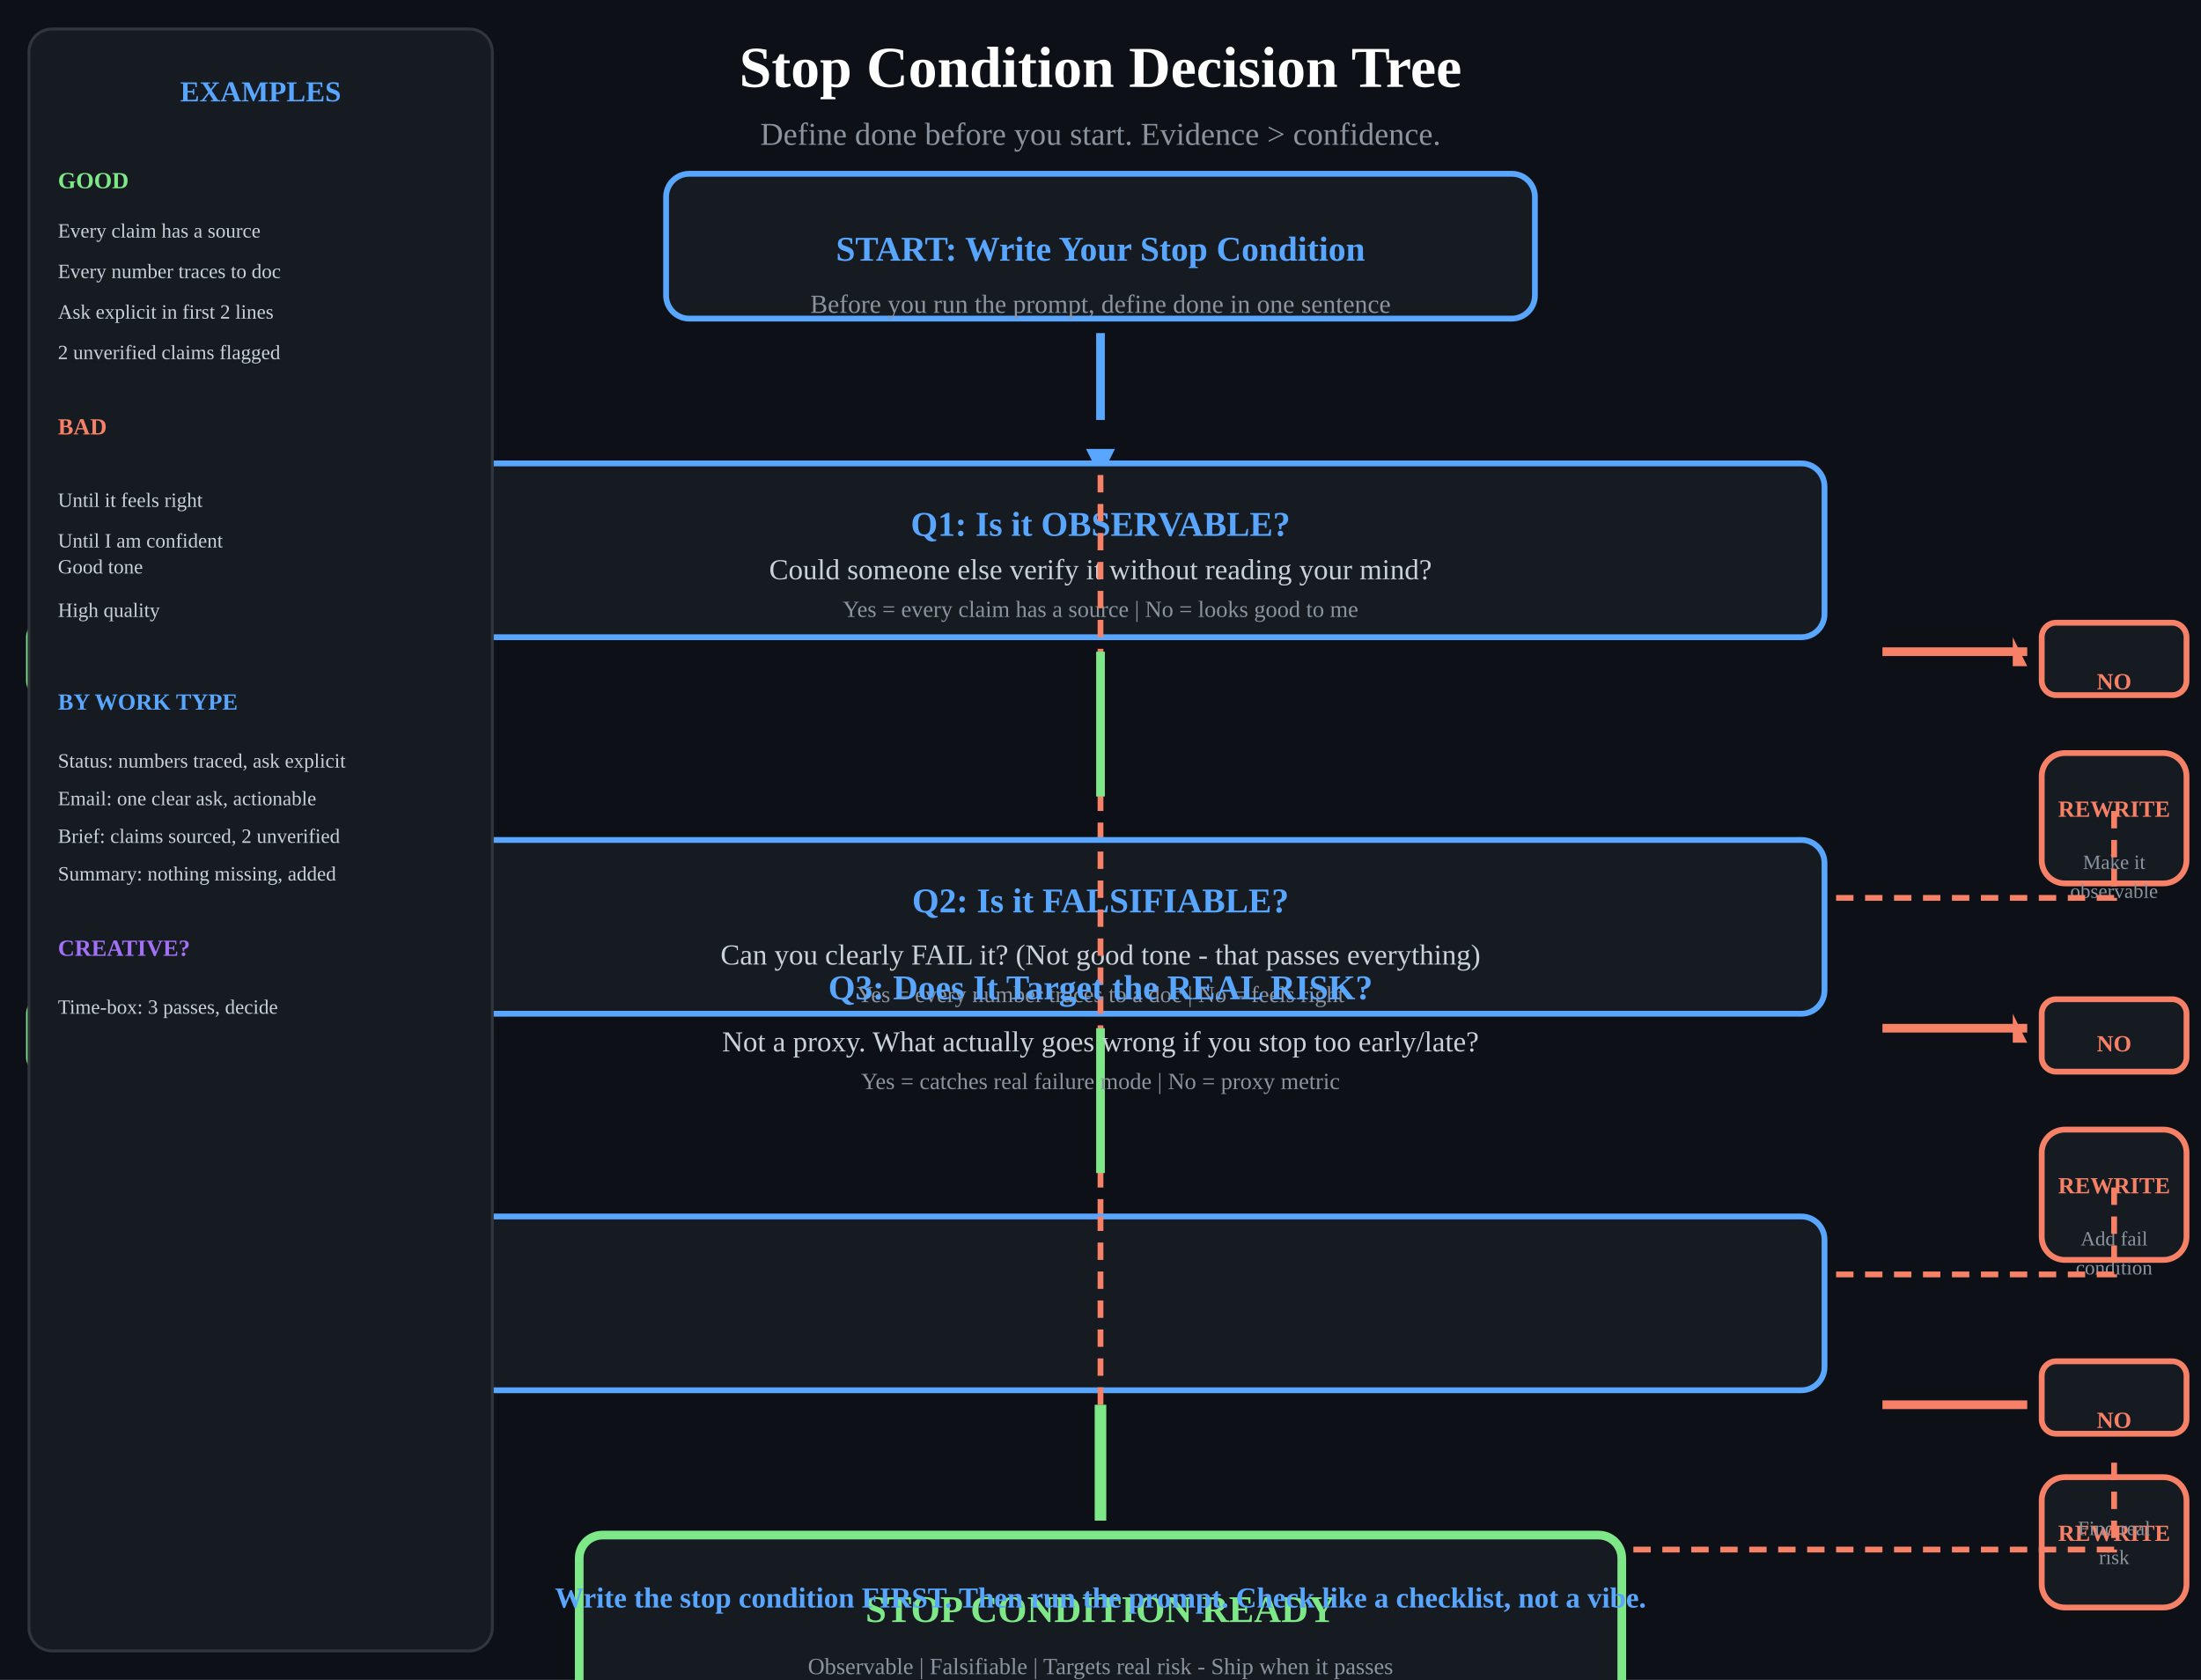
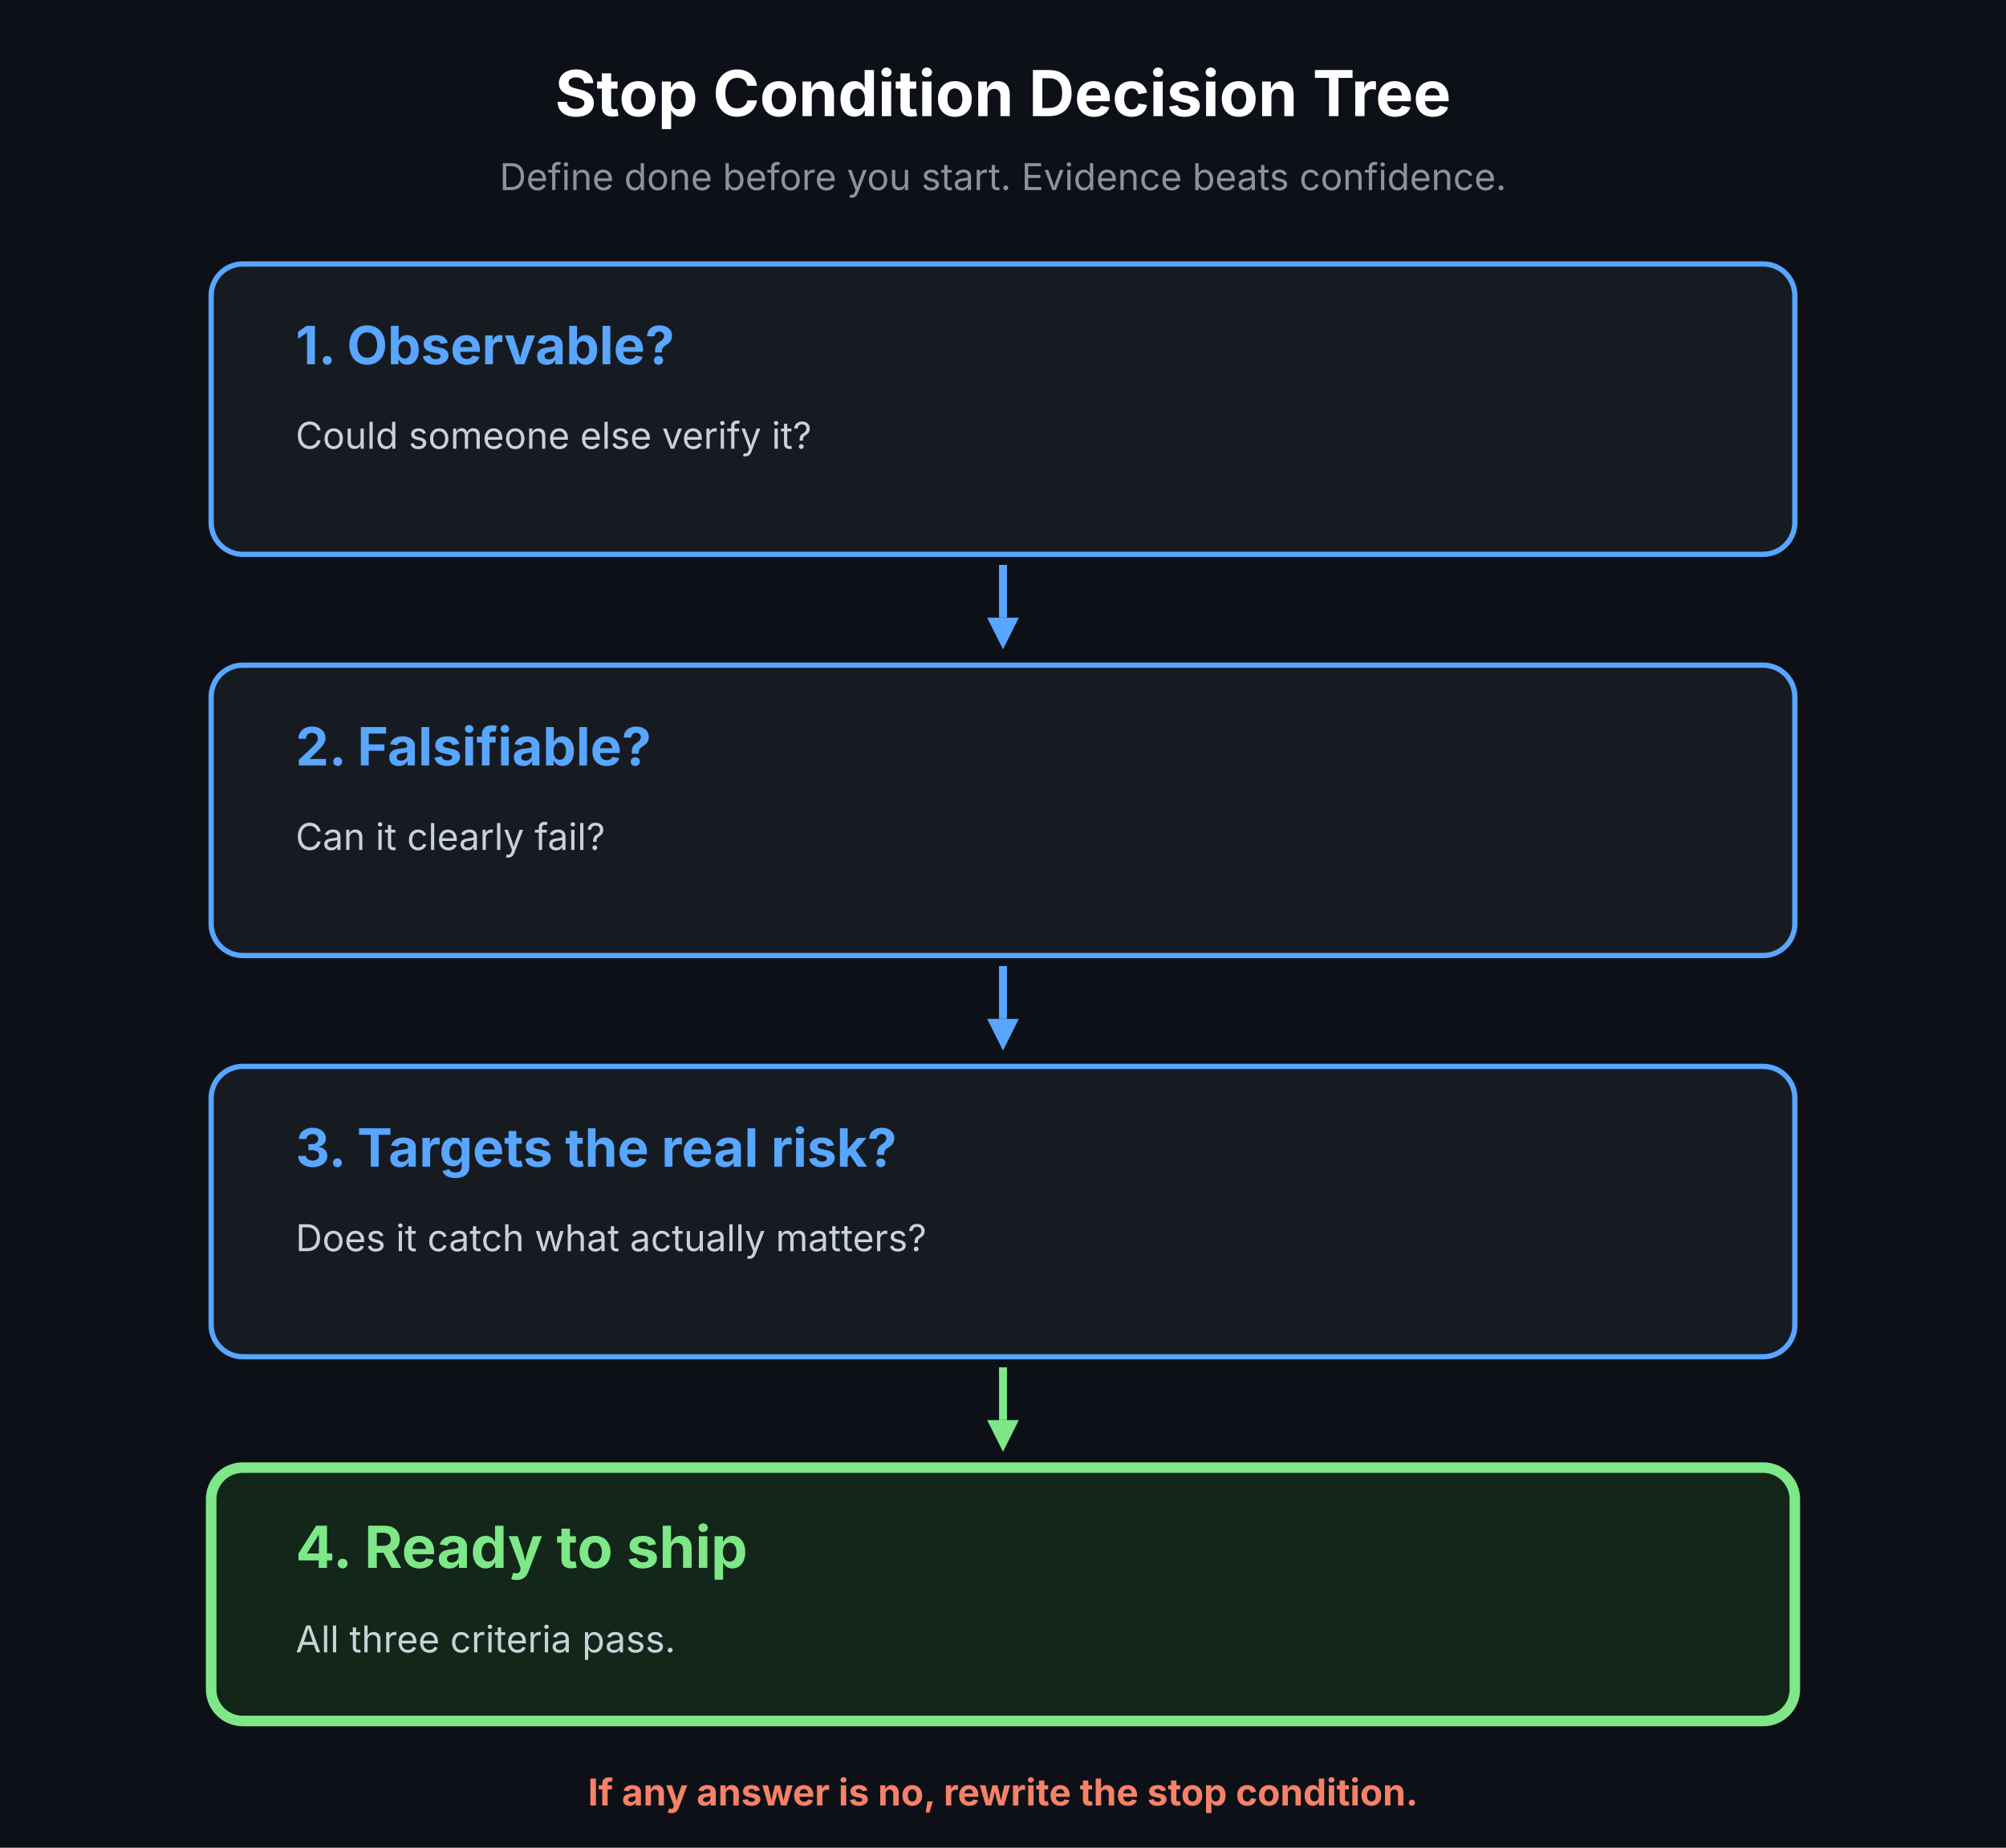
- <svg xmlns="http://www.w3.org/2000/svg" width="760" height="580" viewBox="0 0 760 580">
-   <rect width="760" height="580" fill="#0d1117" />
-   <text x="380" y="30" font-size="20" font-weight="bold" fill="white" text-anchor="middle">Stop Condition Decision Tree</text>
-   <text x="380" y="50" font-size="11" fill="#8b949e" text-anchor="middle">Define done before you start. Evidence &gt; confidence.</text>
-   <rect x="230" y="60" width="300" height="50" rx="8" fill="#161b22" stroke="#58a6ff" stroke-width="2" />
-   <text x="380" y="90" font-size="12" font-weight="bold" fill="#58a6ff" text-anchor="middle">START: Write Your Stop Condition</text>
-   <text x="380" y="108" font-size="9" fill="#8b949e" text-anchor="middle">Before you run the prompt, define done in one sentence</text>
-   <path d="M 380 115 L 380 145" stroke="#58a6ff" stroke-width="3" fill="none" />
-   <polygon points="375,155 380,165 385,155" fill="#58a6ff" />
-   <rect x="130" y="160" width="500" height="60" rx="8" fill="#161b22" stroke="#58a6ff" stroke-width="2" />
-   <text x="380" y="185" font-size="12" font-weight="bold" fill="#58a6ff" text-anchor="middle">Q1: Is it OBSERVABLE?</text>
-   <text x="380" y="200" font-size="10" fill="#c9d1d9" text-anchor="middle">Could someone else verify it without reading your mind?</text>
-   <text x="380" y="213" font-size="8" fill="#8b949e" text-anchor="middle">Yes = every claim has a source | No = looks good to me</text>
-   <path d="M 130 225 L 60 225" stroke="#7ee787" stroke-width="3" fill="none" />
-   <polygon points="65,220 60,230 65,230" fill="#7ee787" />
-   <rect x="10" y="215" width="50" height="25" rx="5" fill="#161b22" stroke="#7ee787" stroke-width="2" />
-   <text x="35" y="238" font-size="8" font-weight="bold" fill="#7ee787" text-anchor="middle">YES</text>
-   <path d="M 650 225 L 700 225" stroke="#f78166" stroke-width="3" fill="none" />
-   <polygon points="695,220 700,230 695,230" fill="#f78166" />
-   <rect x="705" y="215" width="50" height="25" rx="5" fill="#161b22" stroke="#f78166" stroke-width="2" />
-   <text x="730" y="238" font-size="8" font-weight="bold" fill="#f78166" text-anchor="middle">NO</text>
-   <rect x="705" y="260" width="50" height="45" rx="8" fill="#161b22" stroke="#f78166" stroke-width="2" />
-   <text x="730" y="282" font-size="8" font-weight="bold" fill="#f78166" text-anchor="middle">REWRITE</text>
-   <text x="730" y="300" font-size="7" fill="#8b949e" text-anchor="middle">Make it</text>
-   <text x="730" y="310" font-size="7" fill="#8b949e" text-anchor="middle">observable</text>
-   <path d="M 730 280 L 730 310 L 380 310 L 380 160" stroke="#f78166" stroke-width="2" fill="none" stroke-dasharray="6,4" />
-   <path d="M 380 225 L 380 275" stroke="#7ee787" stroke-width="3" fill="none" />
-   <rect x="130" y="290" width="500" height="60" rx="8" fill="#161b22" stroke="#58a6ff" stroke-width="2" />
-   <text x="380" y="315" font-size="12" font-weight="bold" fill="#58a6ff" text-anchor="middle">Q2: Is it FALSIFIABLE?</text>
-   <text x="380" y="333" font-size="10" fill="#c9d1d9" text-anchor="middle">Can you clearly FAIL it? (Not good tone - that passes everything)</text>
-   <text x="380" y="346" font-size="8" fill="#8b949e" text-anchor="middle">Yes = every number traces to a doc | No = feels right</text>
-   <path d="M 130 355 L 60 355" stroke="#7ee787" stroke-width="3" fill="none" />
-   <polygon points="65,350 60,360 65,360" fill="#7ee787" />
-   <rect x="10" y="345" width="50" height="25" rx="5" fill="#161b22" stroke="#7ee787" stroke-width="2" />
-   <text x="35" y="363" font-size="8" font-weight="bold" fill="#7ee787" text-anchor="middle">YES</text>
-   <path d="M 650 355 L 700 355" stroke="#f78166" stroke-width="3" fill="none" />
-   <polygon points="695,350 700,360 695,360" fill="#f78166" />
-   <rect x="705" y="345" width="50" height="25" rx="5" fill="#161b22" stroke="#f78166" stroke-width="2" />
-   <text x="730" y="363" font-size="8" font-weight="bold" fill="#f78166" text-anchor="middle">NO</text>
-   <rect x="705" y="390" width="50" height="45" rx="8" fill="#161b22" stroke="#f78166" stroke-width="2" />
-   <text x="730" y="412" font-size="8" font-weight="bold" fill="#f78166" text-anchor="middle">REWRITE</text>
-   <text x="730" y="430" font-size="7" fill="#8b949e" text-anchor="middle">Add fail</text>
-   <text x="730" y="440" font-size="7" fill="#8b949e" text-anchor="middle">condition</text>
-   <path d="M 730 410 L 730 440 L 380 440 L 380 290" stroke="#f78166" stroke-width="2" fill="none" stroke-dasharray="6,4" />
-   <path d="M 380 355 L 380 405" stroke="#7ee787" stroke-width="3" fill="none" />
-   <rect x="130" y="420" width="500" height="60" rx="8" fill="#161b22" stroke="#58a6ff" stroke-width="2" />
-   <text x="380" y="345" font-size="12" font-weight="bold" fill="#58a6ff" text-anchor="middle">Q3: Does It Target the REAL RISK?</text>
-   <text x="380" y="363" font-size="10" fill="#c9d1d9" text-anchor="middle">Not a proxy. What actually goes wrong if you stop too early/late?</text>
-   <text x="380" y="376" font-size="8" fill="#8b949e" text-anchor="middle">Yes = catches real failure mode | No = proxy metric</text>
-   <path d="M 130 485 L 60 485" stroke="#7ee787" stroke-width="3" fill="none" />
-   <polygon points="65,480 60,490 65,490" fill="#7ee787" />
-   <path d="M 650 485 L 700 485" stroke="#f78166" stroke-width="3" fill="none" />
-   <rect x="705" y="470" width="50" height="25" rx="5" fill="#161b22" stroke="#f78166" stroke-width="2" />
-   <text x="730" y="493" font-size="8" font-weight="bold" fill="#f78166" text-anchor="middle">NO</text>
-   <rect x="705" y="510" width="50" height="45" rx="8" fill="#161b22" stroke="#f78166" stroke-width="2" />
-   <text x="730" y="532" font-size="8" font-weight="bold" fill="#f78166" text-anchor="middle">REWRITE</text>
-   <text x="730" y="530" font-size="7" fill="#8b949e" text-anchor="middle">Find real</text>
-   <text x="730" y="540" font-size="7" fill="#8b949e" text-anchor="middle">risk</text>
-   <path d="M 730 505 L 730 535 L 380 535 L 380 420" stroke="#f78166" stroke-width="2" fill="none" stroke-dasharray="6,4" />
-   <path d="M 380 485 L 380 525" stroke="#7ee787" stroke-width="4" fill="none" />
-   <rect x="200" y="530" width="360" height="65" rx="8" fill="#161b22" stroke="#7ee787" stroke-width="3" />
-   <text x="380" y="560" font-size="13" font-weight="bold" fill="#7ee787" text-anchor="middle">STOP CONDITION READY</text>
-   <text x="380" y="578" font-size="8" fill="#8b949e" text-anchor="middle">Observable | Falsifiable | Targets real risk - Ship when it passes</text>
-   <rect x="10" y="10" width="160" height="560" rx="8" fill="#161b22" stroke="#30363d" stroke-width="1" />
-   <text x="90" y="35" font-size="10" font-weight="bold" fill="#58a6ff" text-anchor="middle">EXAMPLES</text>
-   <text x="20" y="65" font-size="8" font-weight="bold" fill="#7ee787">GOOD</text>
-   <text x="20" y="82" font-size="7" fill="#c9d1d9">Every claim has a source</text>
-   <text x="20" y="96" font-size="7" fill="#c9d1d9">Every number traces to doc</text>
-   <text x="20" y="110" font-size="7" fill="#c9d1d9">Ask explicit in first 2 lines</text>
-   <text x="20" y="124" font-size="7" fill="#c9d1d9">2 unverified claims flagged</text>
-   <text x="20" y="150" font-size="8" font-weight="bold" fill="#f78166">BAD</text>
-   <text x="20" y="175" font-size="7" fill="#c9d1d9">Until it feels right</text>
-   <text x="20" y="189" font-size="7" fill="#c9d1d9">Until I am confident</text>
-   <text x="20" y="198" font-size="7" fill="#c9d1d9">Good tone</text>
-   <text x="20" y="213" font-size="7" fill="#c9d1d9">High quality</text>
-   <text x="20" y="245" font-size="8" font-weight="bold" fill="#58a6ff">BY WORK TYPE</text>
-   <text x="20" y="265" font-size="7" fill="#c9d1d9">Status: numbers traced, ask explicit</text>
-   <text x="20" y="278" font-size="7" fill="#c9d1d9">Email: one clear ask, actionable</text>
-   <text x="20" y="291" font-size="7" fill="#c9d1d9">Brief: claims sourced, 2 unverified</text>
-   <text x="20" y="304" font-size="7" fill="#c9d1d9">Summary: nothing missing, added</text>
-   <text x="20" y="330" font-size="8" font-weight="bold" fill="#a371f7">CREATIVE?</text>
-   <text x="20" y="350" font-size="7" fill="#c9d1d9">Time-box: 3 passes, decide</text>
-   <text x="380" y="555" font-size="10" fill="#58a6ff" text-anchor="middle" font-weight="bold">Write the stop condition FIRST. Then run the prompt. Check like a checklist, not a vibe.</text>
+ <svg xmlns="http://www.w3.org/2000/svg" width="760" height="700" viewBox="0 0 760 700" role="img" aria-labelledby="stop-title stop-desc" preserveAspectRatio="xMidYMid meet">
+   <rect width="760" height="700" fill="#0d1117" />
+   <text x="380" y="44" font-size="24" font-weight="bold" fill="#ffffff" text-anchor="middle" font-family="ui-sans-serif, system-ui, -apple-system, BlinkMacSystemFont, Segoe UI, sans-serif">Stop Condition Decision Tree</text>
+   <text x="380" y="72" font-size="14" fill="#8b949e" text-anchor="middle" font-family="ui-sans-serif, system-ui, -apple-system, BlinkMacSystemFont, Segoe UI, sans-serif">Define done before you start. Evidence beats confidence.</text>
+   <g id="question-1">
+     <rect x="80" y="100" width="600" height="110" rx="12" fill="#161b22" stroke="#58a6ff" stroke-width="2" />
+     <text x="112" y="138" font-size="20" font-weight="bold" fill="#58a6ff" font-family="ui-sans-serif, system-ui, -apple-system, BlinkMacSystemFont, Segoe UI, sans-serif">1. Observable?</text>
+     <text x="112" y="170" font-size="14" fill="#c9d1d9" font-family="ui-sans-serif, system-ui, -apple-system, BlinkMacSystemFont, Segoe UI, sans-serif">Could someone else verify it?</text>
+   </g>
+   <path d="M 380 214 L 380 234" stroke="#58a6ff" stroke-width="3" />
+   <polygon points="374,234 386,234 380,246" fill="#58a6ff" />
+   <g id="question-2">
+     <rect x="80" y="252" width="600" height="110" rx="12" fill="#161b22" stroke="#58a6ff" stroke-width="2" />
+     <text x="112" y="290" font-size="20" font-weight="bold" fill="#58a6ff" font-family="ui-sans-serif, system-ui, -apple-system, BlinkMacSystemFont, Segoe UI, sans-serif">2. Falsifiable?</text>
+     <text x="112" y="322" font-size="14" fill="#c9d1d9" font-family="ui-sans-serif, system-ui, -apple-system, BlinkMacSystemFont, Segoe UI, sans-serif">Can it clearly fail?</text>
+   </g>
+   <path d="M 380 366 L 380 386" stroke="#58a6ff" stroke-width="3" />
+   <polygon points="374,386 386,386 380,398" fill="#58a6ff" />
+   <g id="question-3">
+     <rect x="80" y="404" width="600" height="110" rx="12" fill="#161b22" stroke="#58a6ff" stroke-width="2" />
+     <text x="112" y="442" font-size="20" font-weight="bold" fill="#58a6ff" font-family="ui-sans-serif, system-ui, -apple-system, BlinkMacSystemFont, Segoe UI, sans-serif">3. Targets the real risk?</text>
+     <text x="112" y="474" font-size="14" fill="#c9d1d9" font-family="ui-sans-serif, system-ui, -apple-system, BlinkMacSystemFont, Segoe UI, sans-serif">Does it catch what actually matters?</text>
+   </g>
+   <path d="M 380 518 L 380 538" stroke="#7ee787" stroke-width="3" />
+   <polygon points="374,538 386,538 380,550" fill="#7ee787" />
+   <g id="ready-to-ship">
+     <rect x="80" y="556" width="600" height="96" rx="12" fill="#12261a" stroke="#7ee787" stroke-width="4" />
+     <text x="112" y="594" font-size="22" font-weight="bold" fill="#7ee787" font-family="ui-sans-serif, system-ui, -apple-system, BlinkMacSystemFont, Segoe UI, sans-serif">4. Ready to ship</text>
+     <text x="112" y="626" font-size="14" fill="#c9d1d9" font-family="ui-sans-serif, system-ui, -apple-system, BlinkMacSystemFont, Segoe UI, sans-serif">All three criteria pass.</text>
+   </g>
+   <text x="380" y="684" font-size="14" font-weight="bold" fill="#f78166" text-anchor="middle" font-family="ui-sans-serif, system-ui, -apple-system, BlinkMacSystemFont, Segoe UI, sans-serif">If any answer is no, rewrite the stop condition.</text>
</svg>
